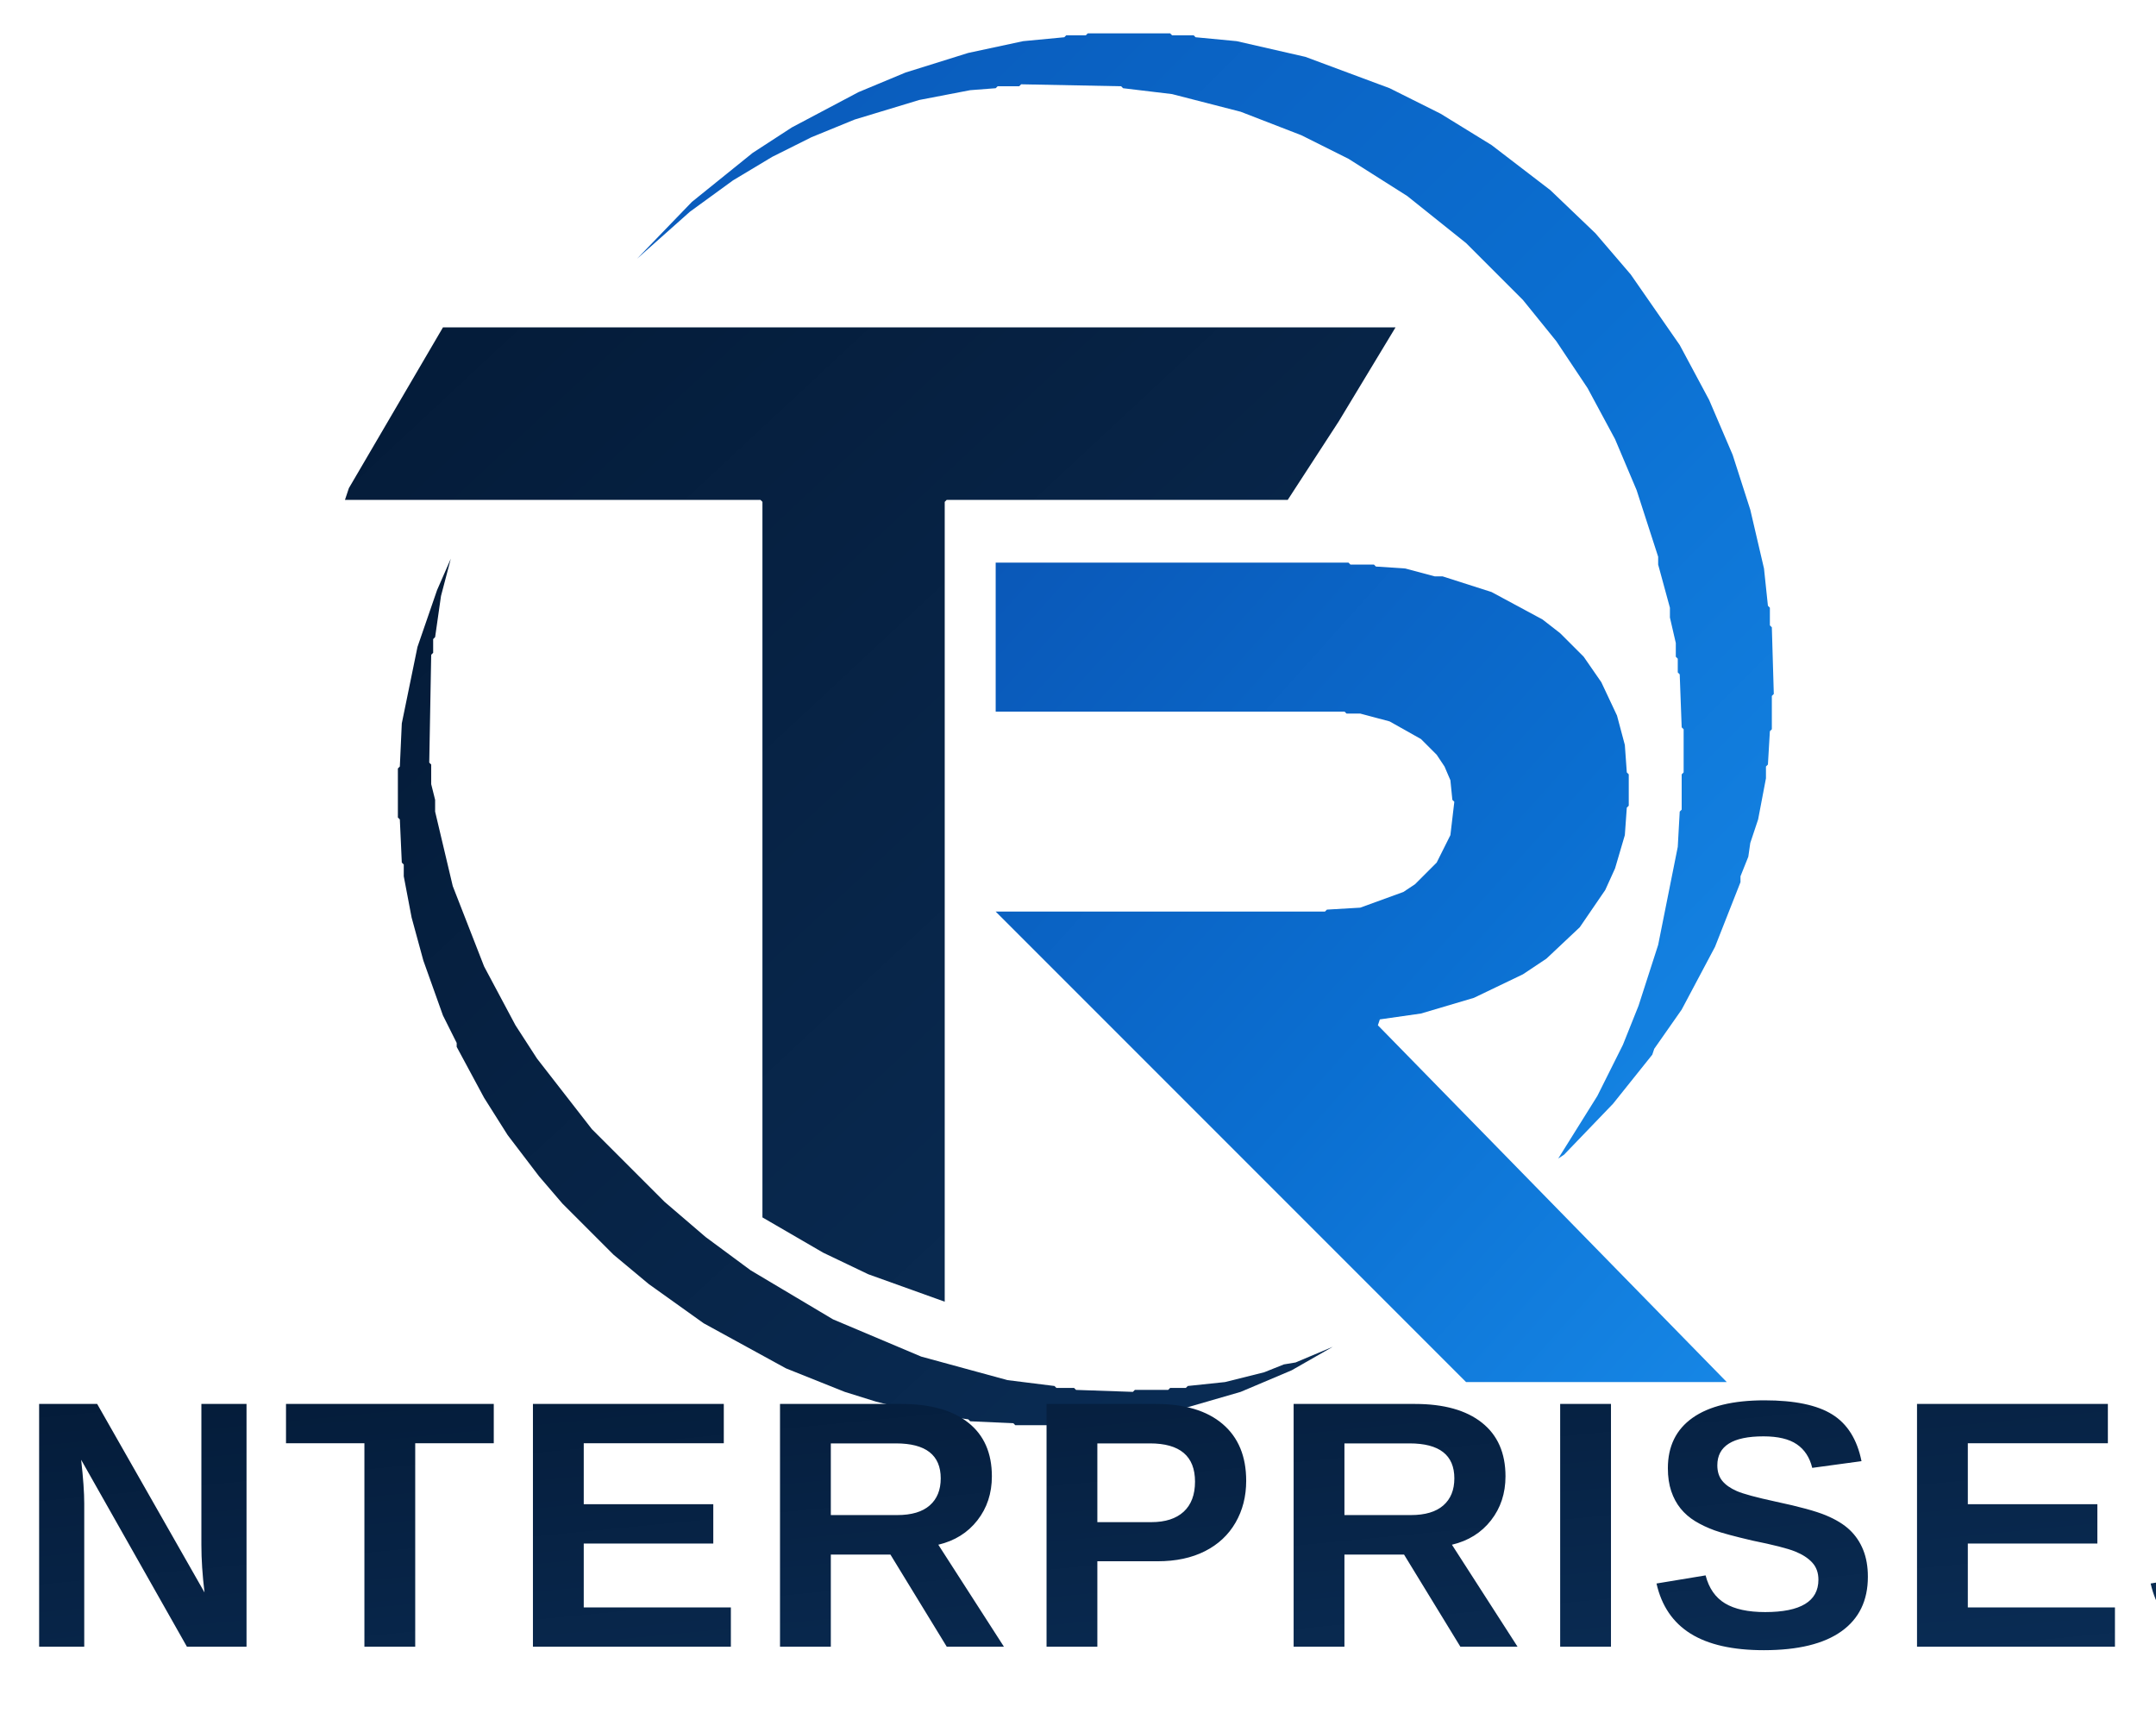
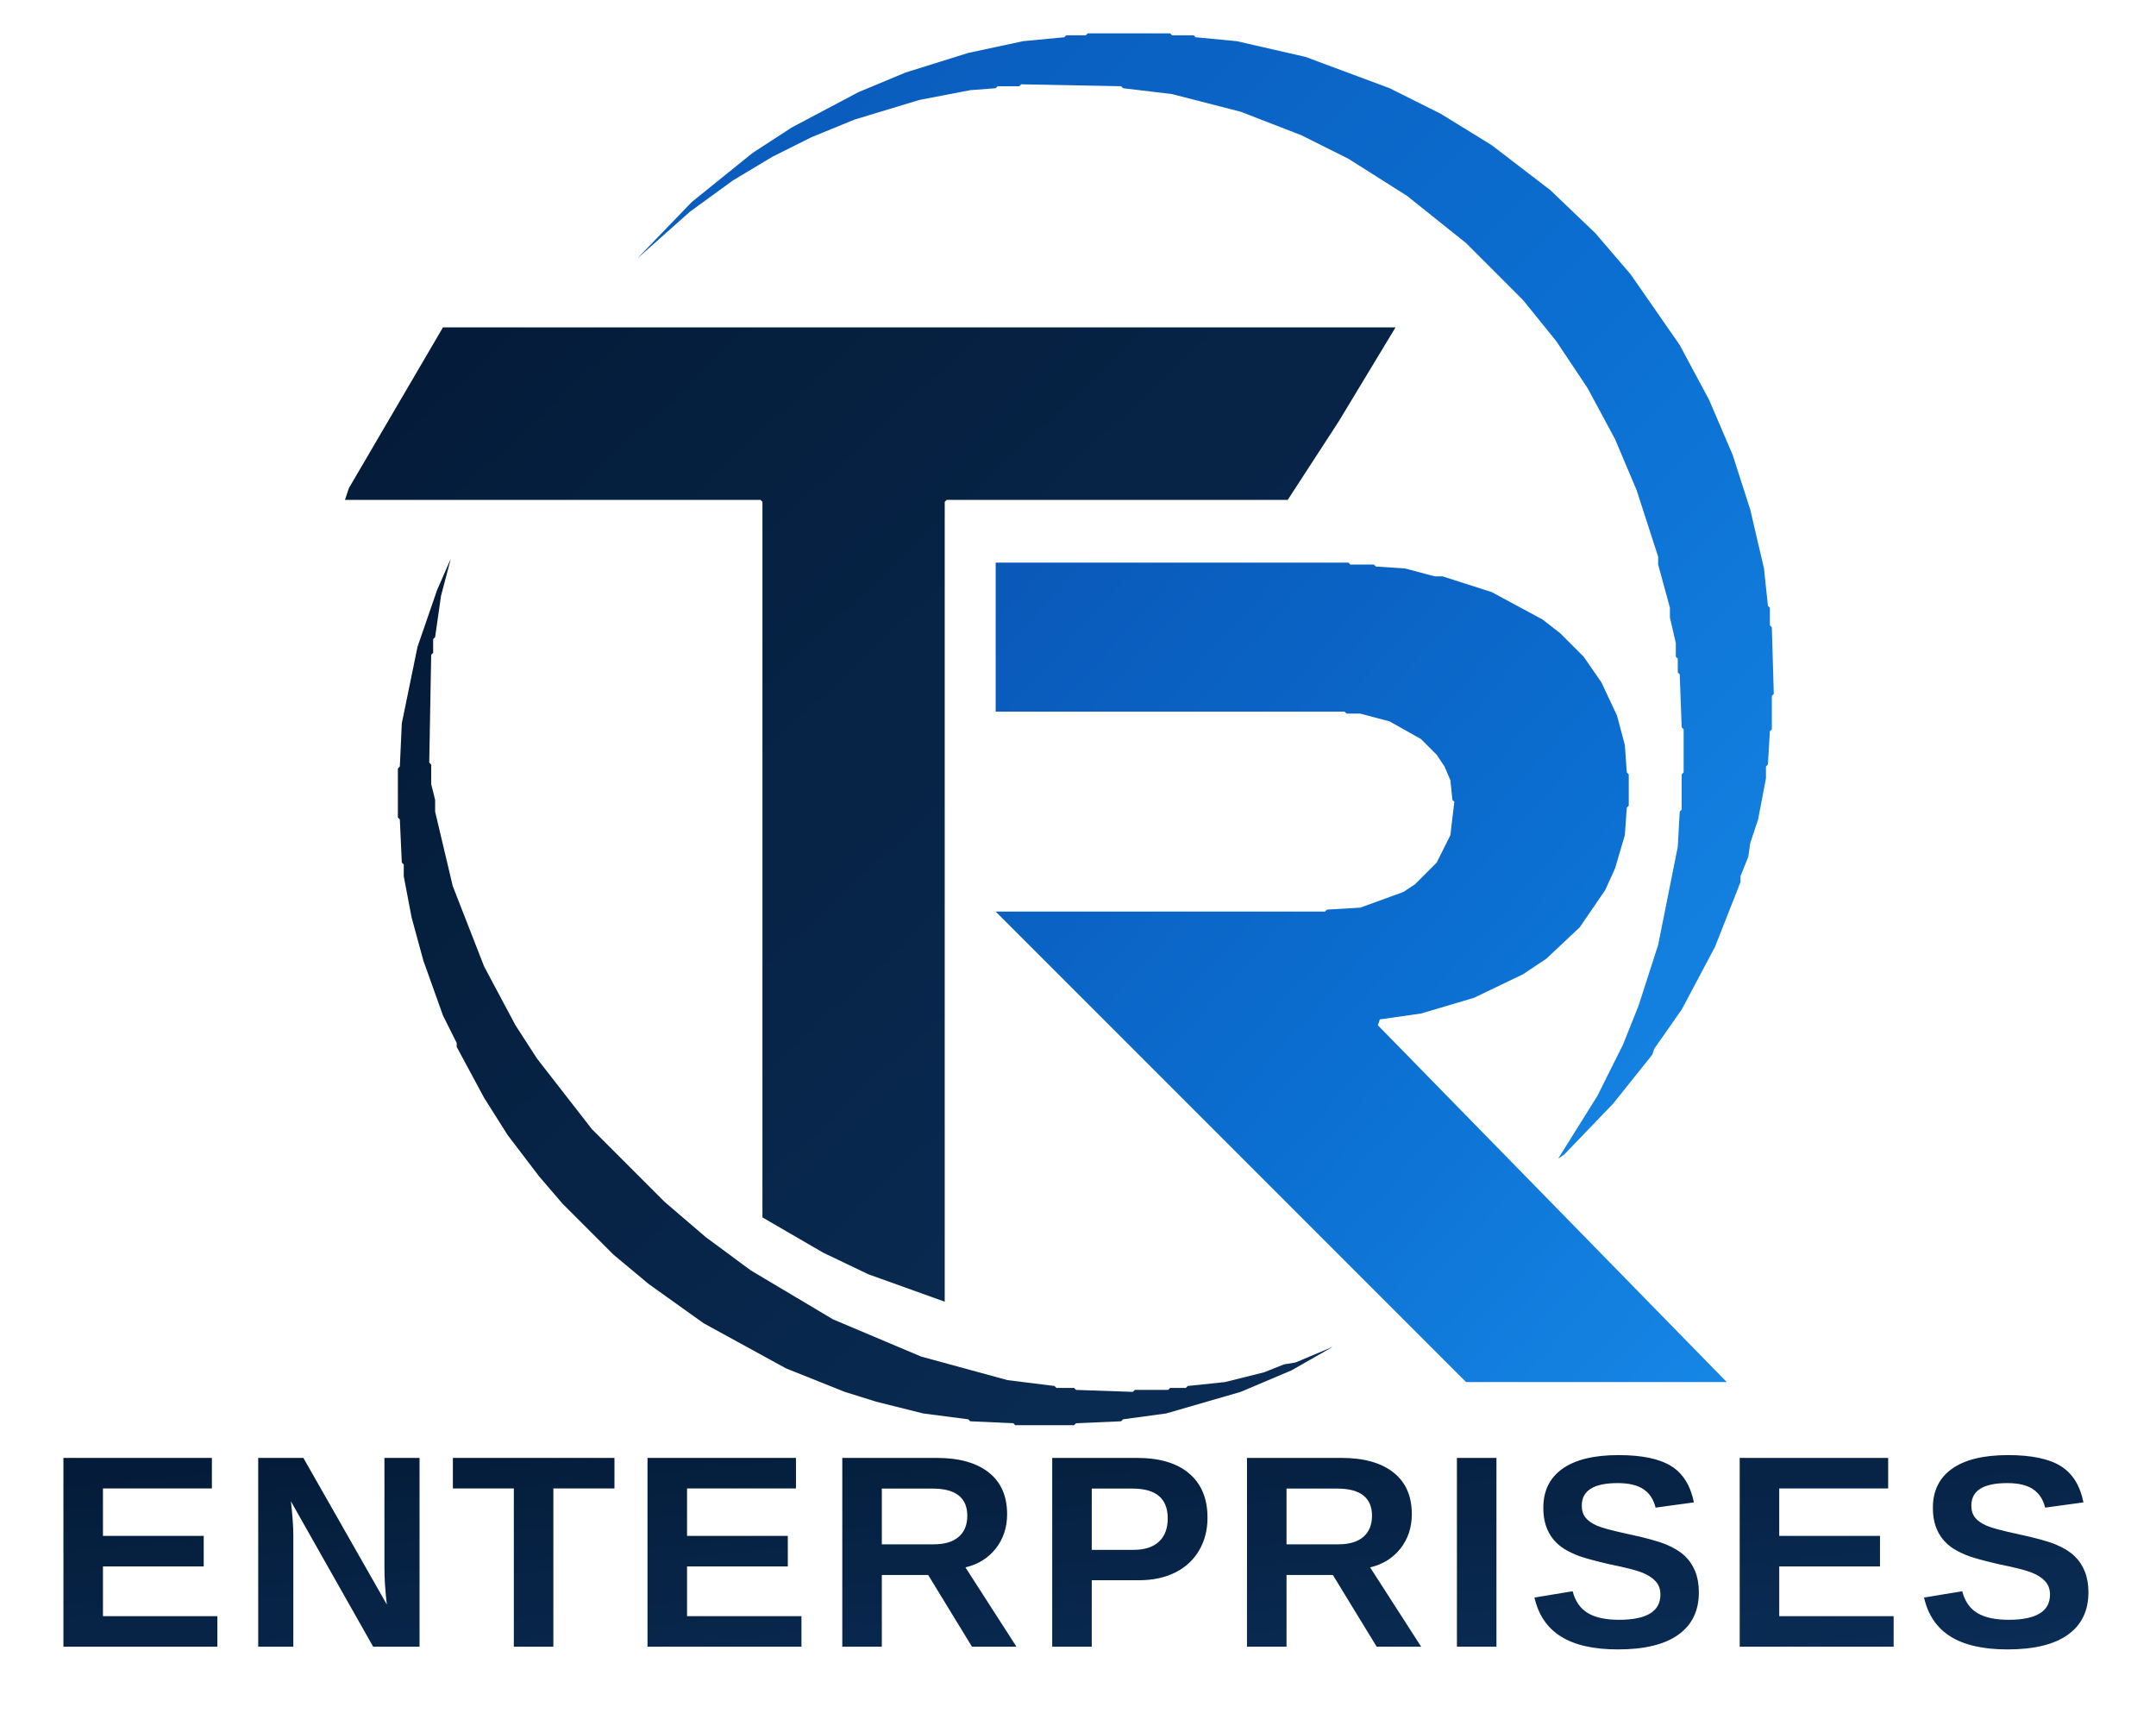
<svg xmlns="http://www.w3.org/2000/svg" width="1100" height="880" viewBox="80 100 1100 880">
  <defs>
    <linearGradient id="blueGrad" x1="0" y1="0" x2="1" y2="1">
      <stop offset="0%" stop-color="#0A58B8" />
      <stop offset="55%" stop-color="#0B6FD1" />
      <stop offset="100%" stop-color="#1686E5" />
    </linearGradient>
    <linearGradient id="navyGrad" x1="0" y1="0" x2="1" y2="1">
      <stop offset="0%" stop-color="#041B38" />
      <stop offset="100%" stop-color="#0A2D56" />
    </linearGradient>
  </defs>
  <g fill-rule="evenodd">
    <g fill="url(#blueGrad)">
      <path d="M433 203         L405 232 L432 208 L454 192 L474 180 L494 170         L516 161 L549 151 L575 146 L588 145 L589 144         L600 144 L601 143 L652 144 L653 145 L678 148         L713 157 L744 169 L768 181 L798 200 L828 224         L857 253 L874 274 L890 298 L904 324 L915 350         L926 384 L926 388 L932 410 L932 415 L935 428         L935 435 L936 436 L936 443 L937 444 L938 471         L939 472 L939 494 L938 495 L938 513 L937 514         L936 532 L926 582 L916 613 L908 633 L895 659         L875 691 L878 689 L903 663 L923 638 L924 635         L938 615 L955 583 L968 550 L968 547 L972 537         L973 530 L977 518 L981 497 L981 491 L982 490         L983 473 L984 472 L984 455 L985 454 L984 420         L983 419 L983 410 L982 409 L980 390 L973 360         L964 332 L952 304 L937 276 L912 240 L894 219         L871 197 L841 174 L815 158 L789 145 L746 129         L711 121 L690 119 L689 118 L678 118 L677 117         L635 117 L634 118 L624 118 L623 119 L602 121         L574 127 L542 137 L518 147 L484 165 L464 178 Z" />
    </g>
    <g fill="url(#navyGrad)">
      <path d="M306 267         L258 349 L256 355         L468 355         L469 356         L469 721         L500 739         L523 750         L562 764         L562 356         L563 355         L737 355         L763 315         L792 267 Z" />
      <path d="M310 385         L303 401 L293 430 L285 469         L284 491 L283 492 L283 517         L284 518 L285 540 L286 541 L286 547         L290 568 L296 590 L306 618 L313 632         L313 634 L327 660 L339 679 L355 700         L367 714 L393 740 L411 755 L439 775         L481 798 L511 810 L527 815 L551 821         L574 824 L575 825 L597 826 L598 827         L628 827 L629 826 L652 825 L653 824         L675 821 L713 810 L739 799 L760 787         L741 795 L735 796 L725 800 L705 805         L686 807 L685 808 L677 808 L676 809         L659 809 L658 810 L629 809 L628 808         L619 808 L618 807 L594 804 L550 792         L505 773 L463 748 L440 731 L419 713         L382 676 L354 640 L343 623 L327 593         L311 552 L302 514 L302 508 L300 500         L300 490 L299 489 L300 434 L301 433         L301 426 L302 425 L305 404 Z" />
    </g>
    <g fill="url(#blueGrad)">
      <path d="M588 387         L588 463         L766 463         L767 464         L774 464         L789 468         L805 477         L813 485         L817 491         L820 498         L821 508         L822 509         L820 526         L813 540         L802 551         L796 555         L774 563         L757 564         L756 565         L588 565         L828 805         L961 805         L783 623         L784 620         L805 617         L832 609         L857 597         L869 589         L886 573         L899 554         L904 543         L909 526         L910 512         L911 511         L911 495         L910 494         L909 480         L905 465         L897 448         L888 435         L876 423         L867 416         L841 402         L816 394         L812 394         L797 390         L782 389         L781 388         L769 388         L768 387 Z" />
    </g>
-     <g fill="url(#navyGrad)" font-family="Arial, Helvetica, sans-serif" font-size="180" font-weight="700" letter-spacing="6" text-anchor="middle">
+     <g fill="url(#navyGrad)" font-family="Arial, Helvetica, sans-serif" font-size="140" font-weight="700" letter-spacing="6" text-anchor="middle">
      <text x="627" y="940">ENTERPRISES</text>
    </g>
  </g>
</svg>
